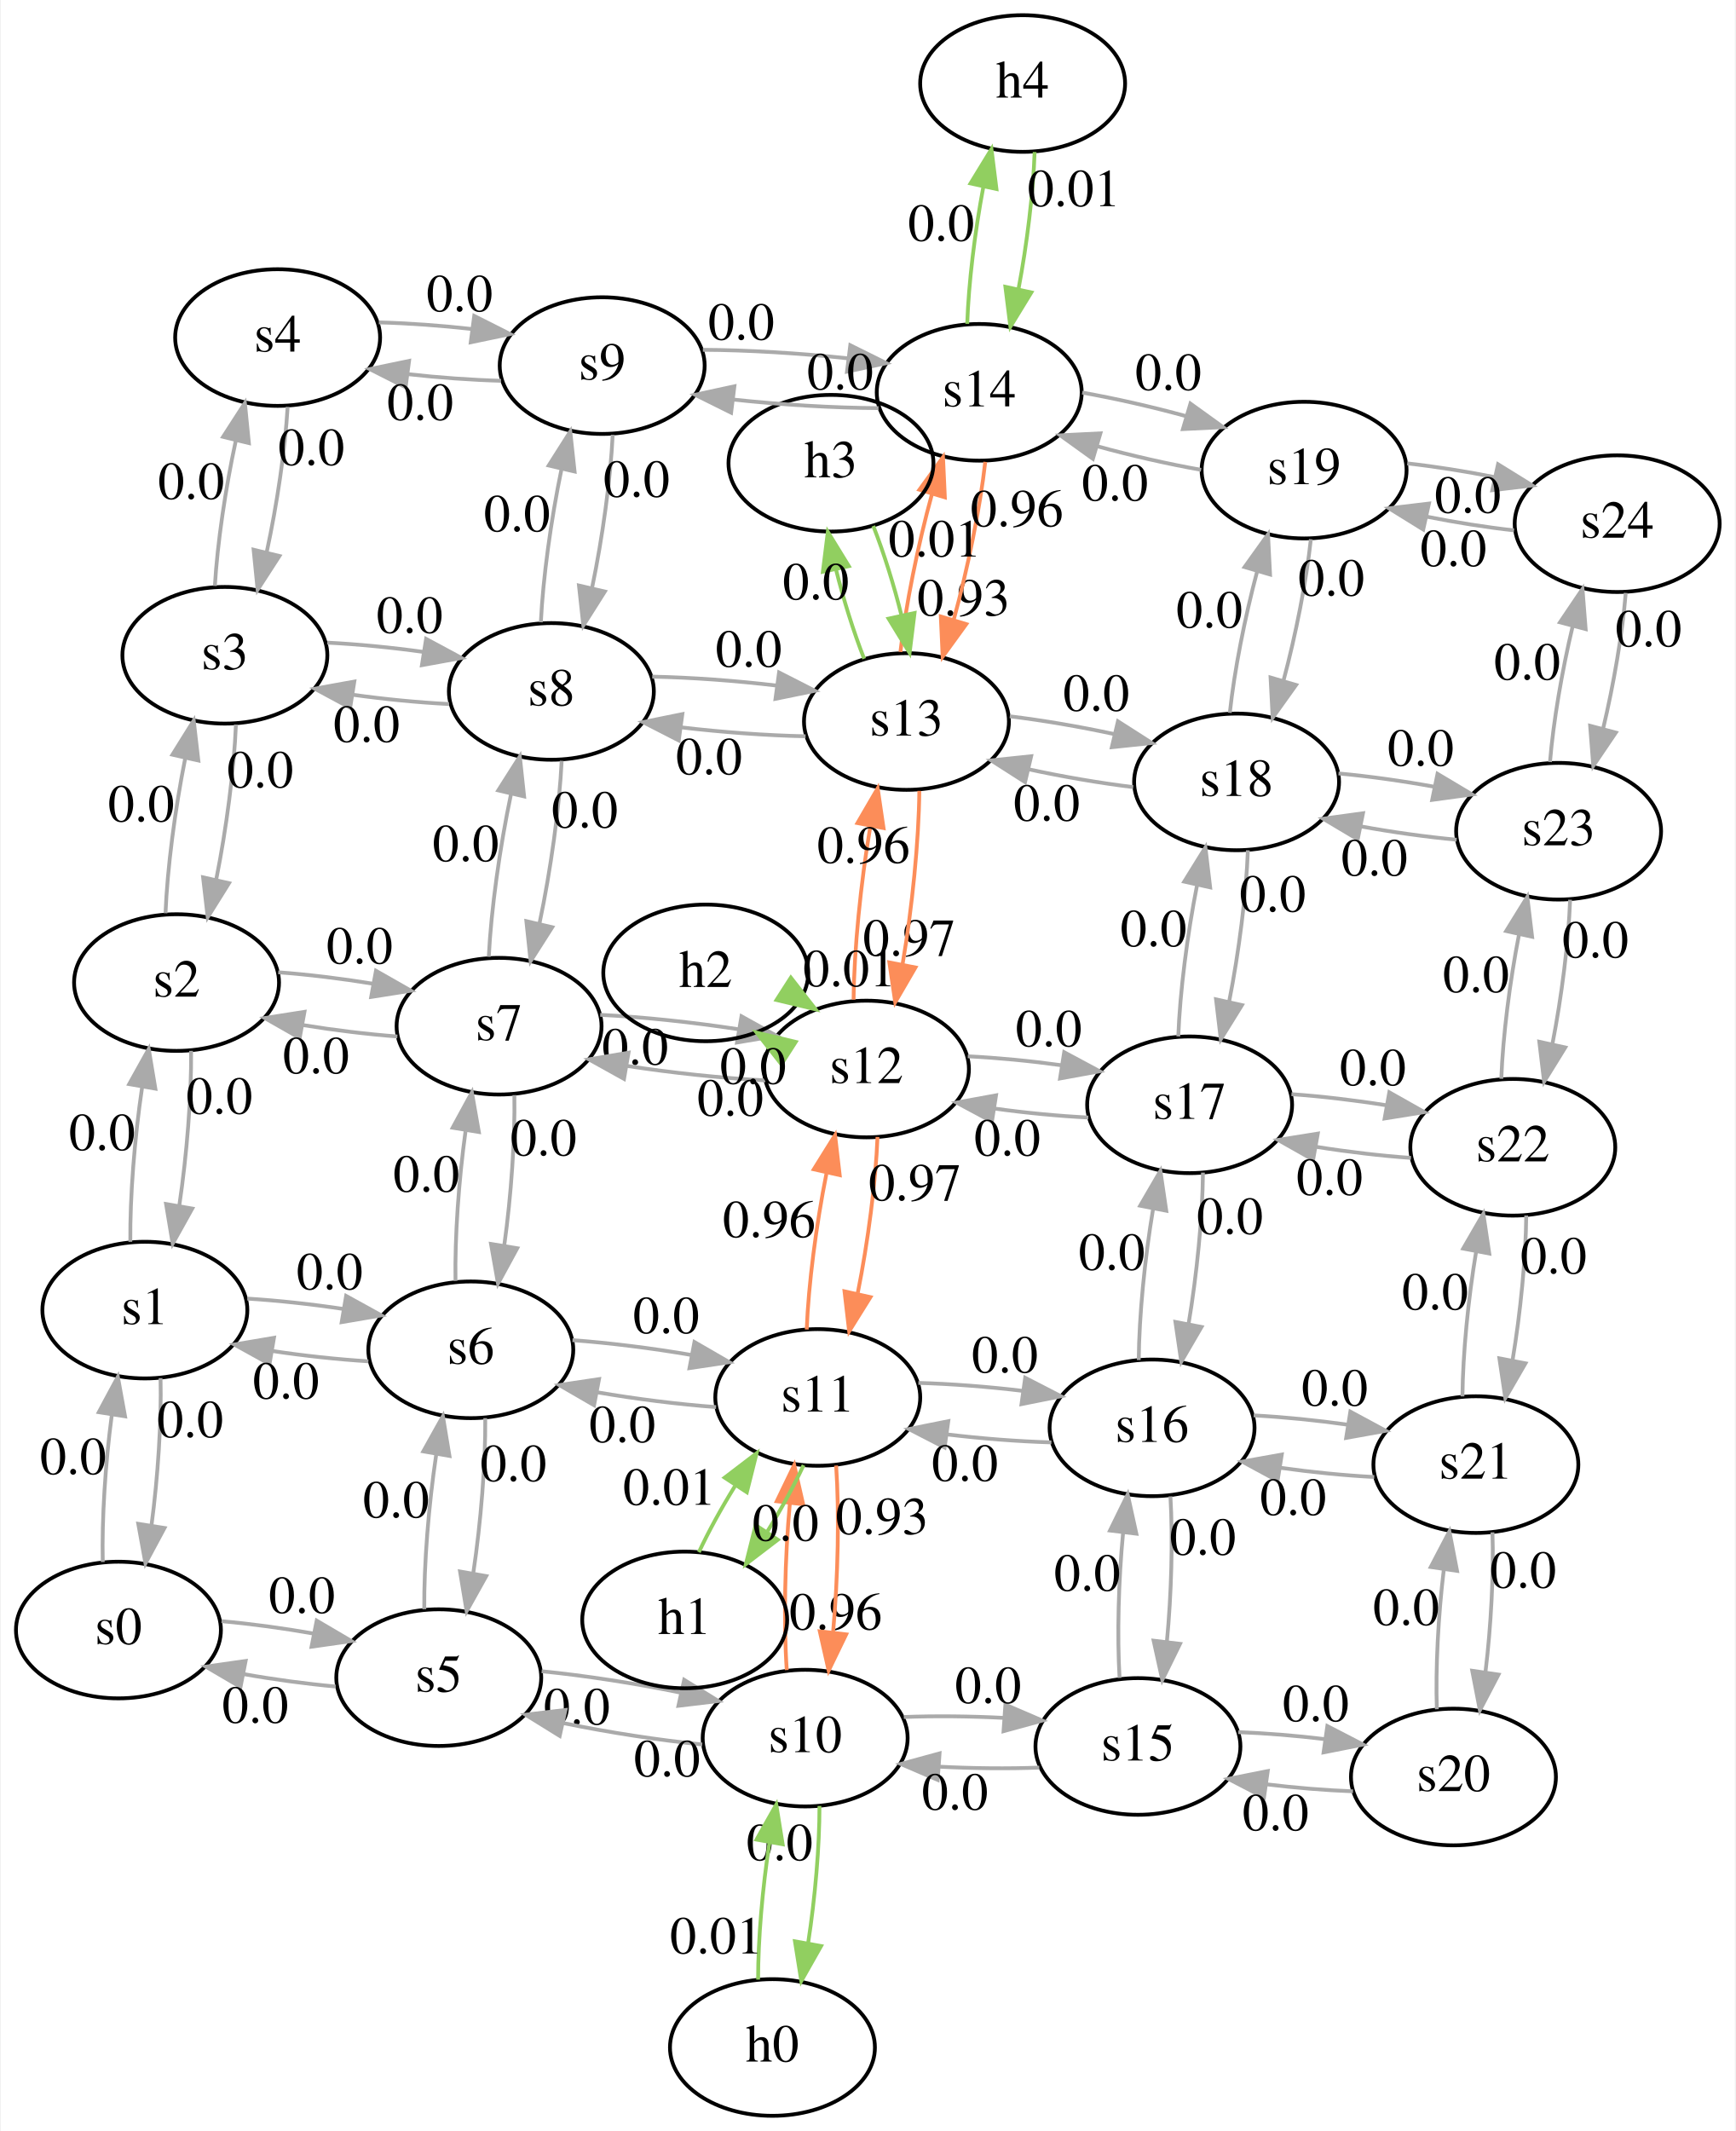
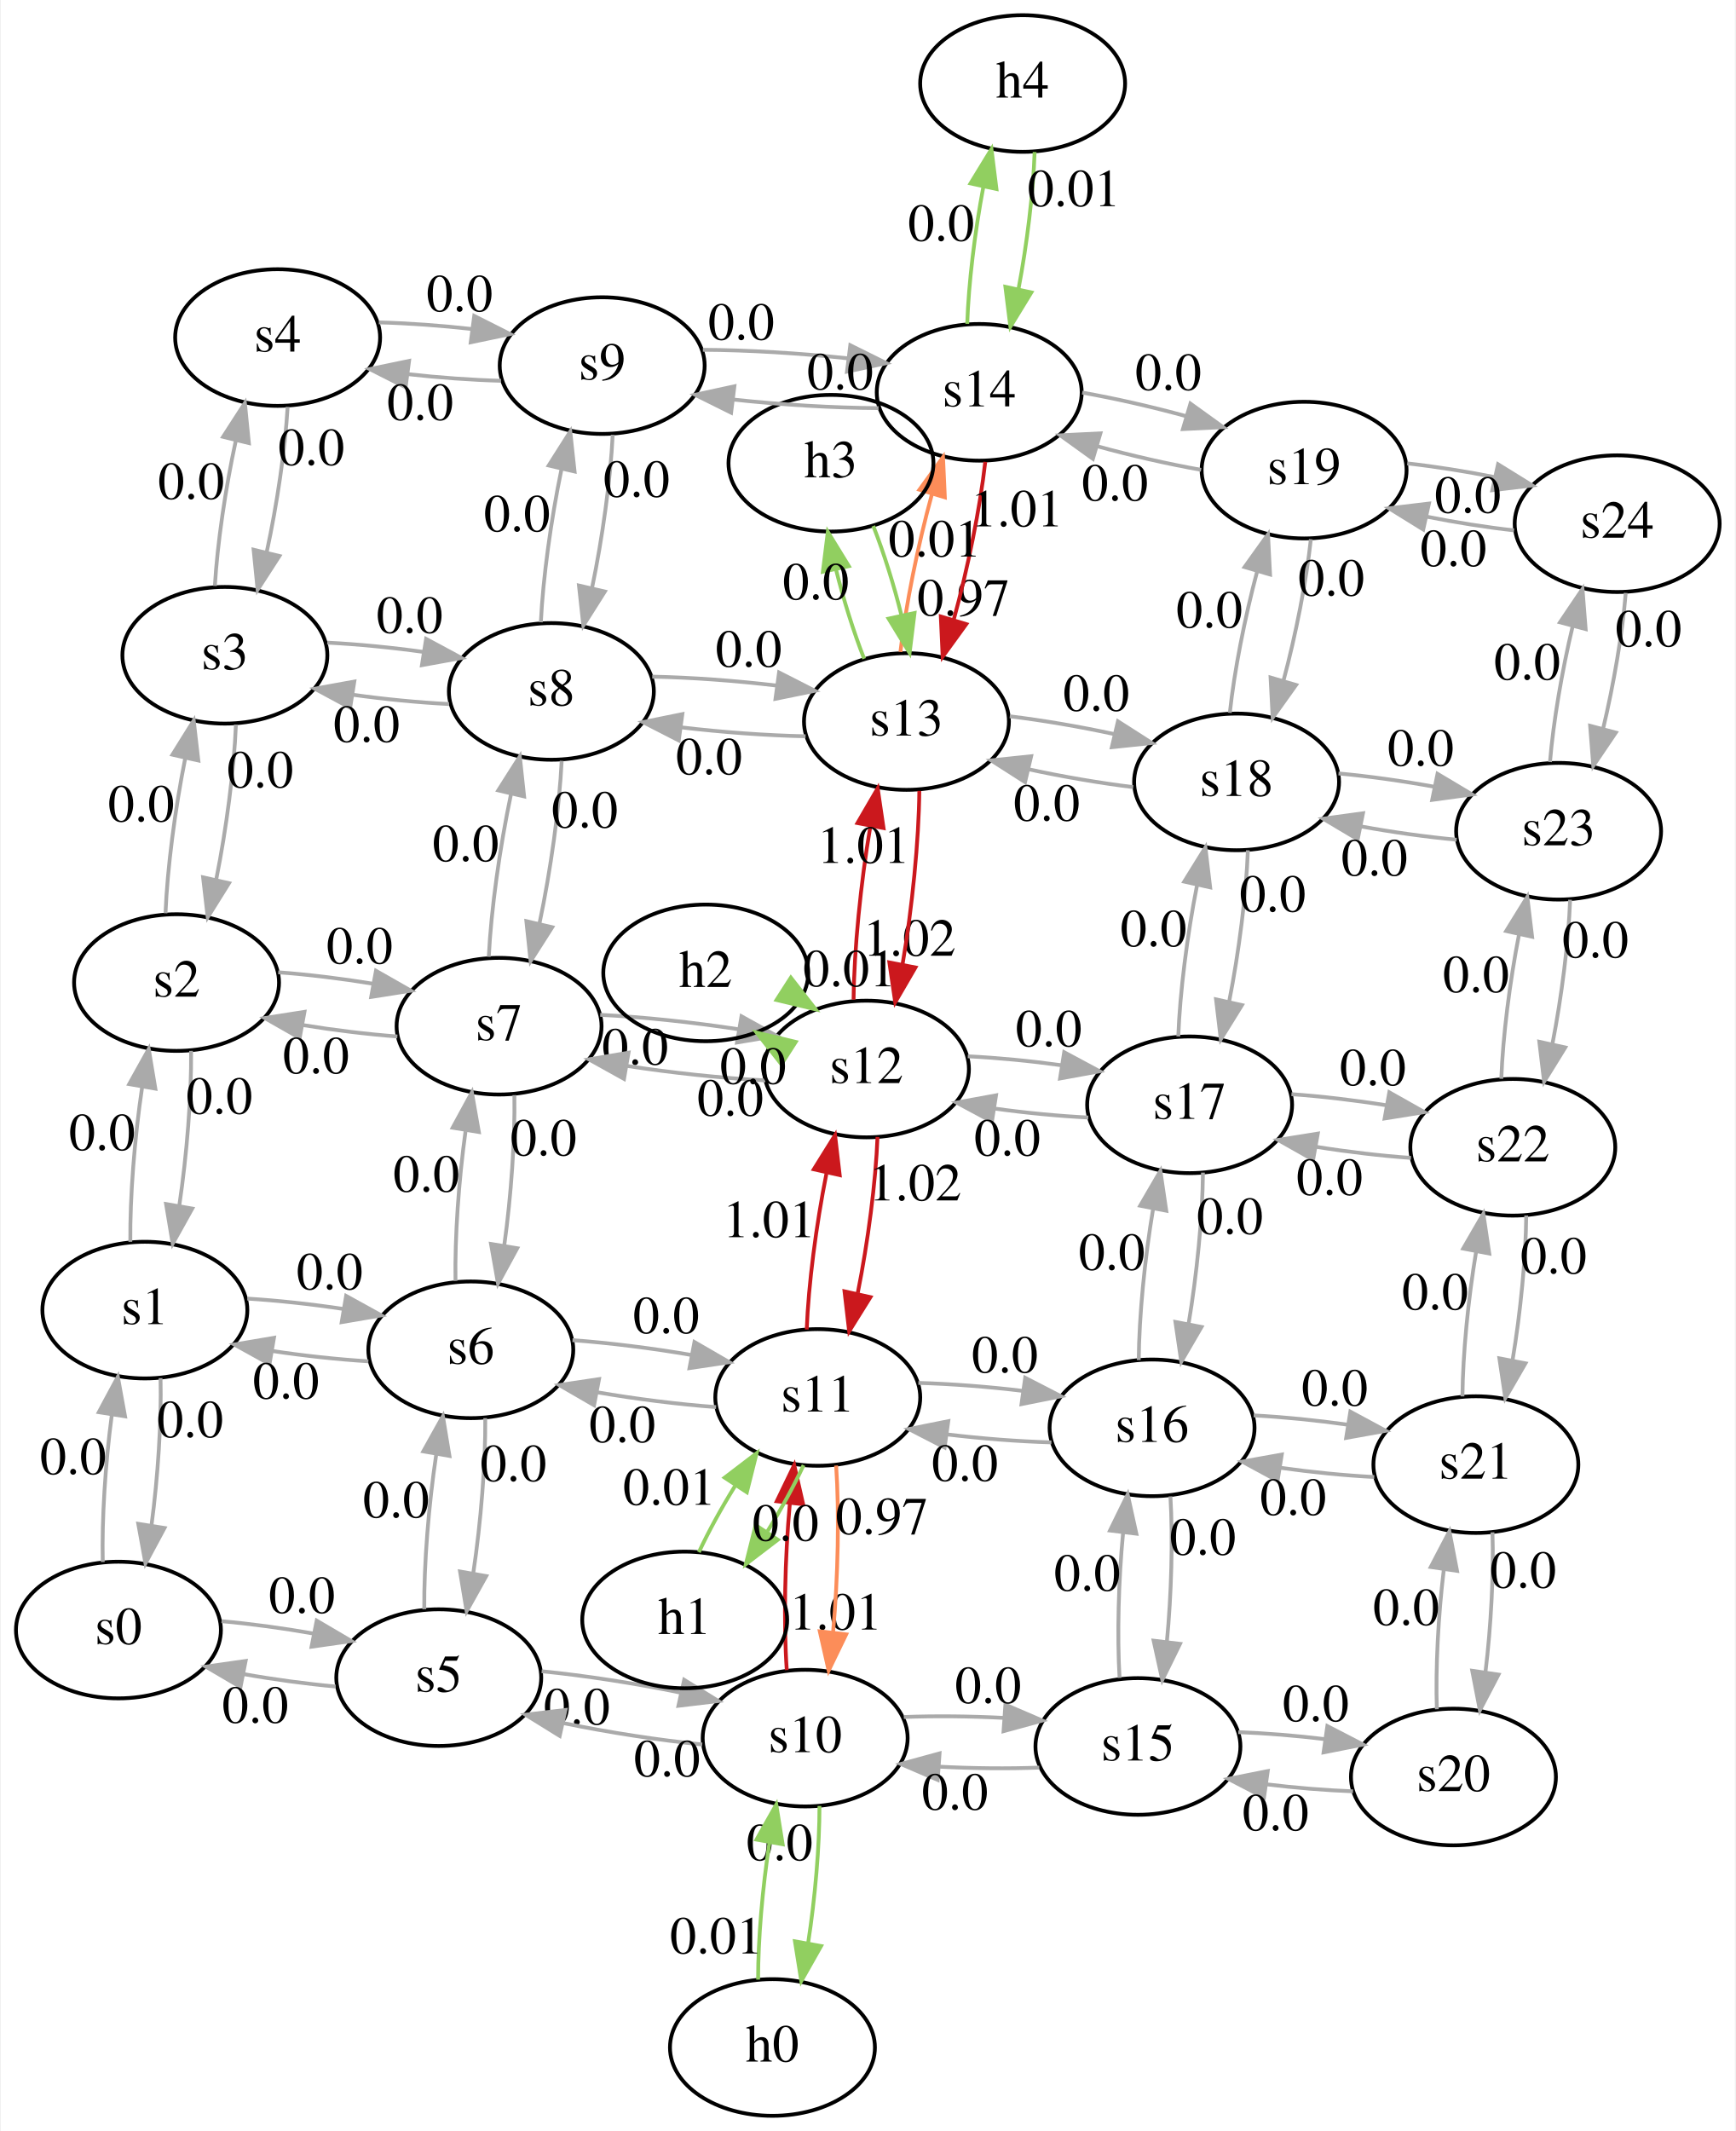
<svg xmlns="http://www.w3.org/2000/svg" width="457pt" height="561pt" viewBox="0.00 0.00 456.89 561.37">
  <g id="graph0" class="graph" transform="scale(1 1) rotate(0) translate(4 557.37)">
    <polygon fill="white" stroke="none" points="-4,4 -4,-557.37 452.89,-557.37 452.89,4 -4,4" />
    <g id="0" class="node">
      <ellipse fill="none" stroke="black" cx="27" cy="-127.97" rx="27" ry="18" />
      <text text-anchor="middle" x="27" y="-124.27" font-family="Times,serif" font-size="14.00">s0</text>
    </g>
    <g id="1" class="node">
      <ellipse fill="none" stroke="black" cx="33.966" cy="-212.25" rx="27" ry="18" />
      <text text-anchor="middle" x="33.966" y="-208.55" font-family="Times,serif" font-size="14.00">s1</text>
    </g>
    <g id="edge1" class="edge">
      <path fill="none" stroke="#aaaaaa" d="M22.87,-145.89C22.605,-157.14 23.55,-171.87 25.249,-184.59" />
      <polygon fill="#aaaaaa" stroke="#aaaaaa" points="21.827,-185.359 26.845,-194.69 28.741,-184.266 21.827,-185.359" />
      <text text-anchor="middle" x="15.06" y="-169.04" font-family="Times,serif" font-size="14.00">0.0</text>
    </g>
    <g id="5" class="node">
      <ellipse fill="none" stroke="black" cx="111.4" cy="-115.43" rx="27" ry="18" />
      <text text-anchor="middle" x="111.4" y="-111.73" font-family="Times,serif" font-size="14.00">s5</text>
    </g>
    <g id="edge2" class="edge">
      <path fill="none" stroke="#aaaaaa" d="M54.167,-130.3C61.922,-129.61 70.457,-128.45 78.514,-127.02" />
      <polygon fill="#aaaaaa" stroke="#aaaaaa" points="79.24,-130.444 88.371,-125.07 77.882,-123.577 79.24,-130.444" />
      <text text-anchor="middle" x="75.341" y="-132.46" font-family="Times,serif" font-size="14.00">0.0</text>
    </g>
    <g id="edge3" class="edge">
      <path fill="none" stroke="#aaaaaa" d="M38.097,-194.32C38.361,-183.07 37.417,-168.34 35.717,-155.62" />
      <polygon fill="#aaaaaa" stroke="#aaaaaa" points="39.139,-154.852 34.122,-145.52 32.225,-155.944 39.139,-154.852" />
      <text text-anchor="middle" x="45.907" y="-178.77" font-family="Times,serif" font-size="14.00">0.0</text>
    </g>
    <g id="2" class="node">
      <ellipse fill="none" stroke="black" cx="42.312" cy="-298.53" rx="27" ry="18" />
      <text text-anchor="middle" x="42.312" y="-294.83" font-family="Times,serif" font-size="14.00">s2</text>
    </g>
    <g id="edge4" class="edge">
      <path fill="none" stroke="#aaaaaa" d="M30.132,-230.24C30.018,-242.02 31.251,-257.64 33.24,-270.96" />
      <polygon fill="#aaaaaa" stroke="#aaaaaa" points="29.831,-271.784 34.986,-281.04 36.728,-270.589 29.831,-271.784" />
      <text text-anchor="middle" x="22.686" y="-254.4" font-family="Times,serif" font-size="14.00">0.0</text>
    </g>
    <g id="6" class="node">
      <ellipse fill="none" stroke="black" cx="119.84" cy="-201.79" rx="27" ry="18" />
      <text text-anchor="middle" x="119.84" y="-198.09" font-family="Times,serif" font-size="14.00">s6</text>
    </g>
    <g id="edge5" class="edge">
      <path fill="none" stroke="#aaaaaa" d="M60.955,-215.28C69.008,-214.78 77.932,-213.81 86.347,-212.54" />
      <polygon fill="#aaaaaa" stroke="#aaaaaa" points="86.992,-215.981 96.267,-210.86 85.823,-209.079 86.992,-215.981" />
      <text text-anchor="middle" x="82.651" y="-217.71" font-family="Times,serif" font-size="14.00">0.0</text>
    </g>
    <g id="edge6" class="edge">
      <path fill="none" stroke="#aaaaaa" d="M84.229,-113.09C76.474,-113.79 67.939,-114.94 59.882,-116.38" />
      <polygon fill="#aaaaaa" stroke="#aaaaaa" points="59.161,-112.955 50.025,-118.32 60.513,-119.823 59.161,-112.955" />
      <text text-anchor="middle" x="63.056" y="-103.54" font-family="Times,serif" font-size="14.00">0.0</text>
    </g>
    <g id="edge7" class="edge">
      <path fill="none" stroke="#aaaaaa" d="M107.58,-133.45C107.48,-145.23 108.73,-160.86 110.73,-174.2" />
      <polygon fill="#aaaaaa" stroke="#aaaaaa" points="107.324,-175.04 112.49,-184.29 114.22,-173.837 107.324,-175.04" />
      <text text-anchor="middle" x="100.16" y="-157.62" font-family="Times,serif" font-size="14.00">0.0</text>
    </g>
    <g id="10" class="node">
      <ellipse fill="none" stroke="black" cx="207.94" cy="-99.498" rx="27" ry="18" />
      <text text-anchor="middle" x="207.94" y="-95.798" font-family="Times,serif" font-size="14.00">s10</text>
    </g>
    <g id="edge8" class="edge">
      <path fill="none" stroke="#aaaaaa" d="M138.51,-117.11C149.86,-115.98 163.15,-113.93 175.05,-111.49" />
      <polygon fill="#aaaaaa" stroke="#aaaaaa" points="176.064,-114.85 185.07,-109.27 174.55,-108.016 176.064,-114.85" />
      <text text-anchor="middle" x="147.78" y="-103.1" font-family="Times,serif" font-size="14.00">0.0</text>
    </g>
    <g id="edge9" class="edge">
      <path fill="none" stroke="#aaaaaa" d="M46.146,-280.54C46.261,-268.76 45.027,-253.14 43.038,-239.82" />
      <polygon fill="#aaaaaa" stroke="#aaaaaa" points="46.448,-238.996 41.293,-229.74 39.55,-240.19 46.448,-238.996" />
      <text text-anchor="middle" x="53.592" y="-263.98" font-family="Times,serif" font-size="14.00">0.0</text>
    </g>
    <g id="3" class="node">
      <ellipse fill="none" stroke="black" cx="55.044" cy="-384.75" rx="27" ry="18" />
      <text text-anchor="middle" x="55.044" y="-381.05" font-family="Times,serif" font-size="14.00">s3</text>
    </g>
    <g id="edge10" class="edge">
      <path fill="none" stroke="#aaaaaa" d="M39.4,-316.79C39.885,-328.62 41.913,-344.24 44.579,-357.52" />
      <polygon fill="#aaaaaa" stroke="#aaaaaa" points="41.226,-358.562 46.836,-367.55 48.055,-357.026 41.226,-358.562" />
      <text text-anchor="middle" x="32.989" y="-340.96" font-family="Times,serif" font-size="14.00">0.0</text>
    </g>
    <g id="7" class="node">
      <ellipse fill="none" stroke="black" cx="127.29" cy="-287.04" rx="27" ry="18" />
      <text text-anchor="middle" x="127.29" y="-283.34" font-family="Times,serif" font-size="14.00">s7</text>
    </g>
    <g id="edge11" class="edge">
      <path fill="none" stroke="#aaaaaa" d="M69.112,-301.24C77.001,-300.65 85.729,-299.59 93.973,-298.24" />
      <polygon fill="#aaaaaa" stroke="#aaaaaa" points="94.856,-301.637 104.06,-296.39 93.593,-294.751 94.856,-301.637" />
      <text text-anchor="middle" x="90.543" y="-303.54" font-family="Times,serif" font-size="14.00">0.0</text>
    </g>
    <g id="edge12" class="edge">
      <path fill="none" stroke="#aaaaaa" d="M92.848,-198.76C84.795,-199.26 75.871,-200.22 67.455,-201.49" />
      <polygon fill="#aaaaaa" stroke="#aaaaaa" points="66.806,-198.05 57.536,-203.18 67.982,-204.951 66.806,-198.05" />
      <text text-anchor="middle" x="71.152" y="-188.93" font-family="Times,serif" font-size="14.00">0.0</text>
    </g>
    <g id="edge13" class="edge">
      <path fill="none" stroke="#aaaaaa" d="M123.65,-183.78C123.75,-171.99 122.5,-156.36 120.5,-143.02" />
      <polygon fill="#aaaaaa" stroke="#aaaaaa" points="123.906,-142.18 118.74,-132.93 117.01,-143.383 123.906,-142.18" />
      <text text-anchor="middle" x="131.07" y="-167.2" font-family="Times,serif" font-size="14.00">0.0</text>
    </g>
    <g id="edge14" class="edge">
      <path fill="none" stroke="#aaaaaa" d="M115.81,-219.94C115.61,-231.4 116.66,-246.43 118.45,-259.35" />
      <polygon fill="#aaaaaa" stroke="#aaaaaa" points="115.059,-260.298 120.13,-269.6 121.966,-259.166 115.059,-260.298" />
      <text text-anchor="middle" x="108.13" y="-243.45" font-family="Times,serif" font-size="14.00">0.0</text>
    </g>
    <g id="11" class="node">
      <ellipse fill="none" stroke="black" cx="211.26" cy="-189.24" rx="27" ry="18" />
      <text text-anchor="middle" x="211.26" y="-185.54" font-family="Times,serif" font-size="14.00">s11</text>
    </g>
    <g id="edge15" class="edge">
      <path fill="none" stroke="#aaaaaa" d="M146.63,-204.33C156.45,-203.61 167.69,-202.2 178.01,-200.42" />
      <polygon fill="#aaaaaa" stroke="#aaaaaa" points="178.771,-203.838 187.94,-198.53 177.462,-196.962 178.771,-203.838" />
      <text text-anchor="middle" x="171.32" y="-206.17" font-family="Times,serif" font-size="14.00">0.0</text>
    </g>
    <g id="edge16" class="edge">
      <path fill="none" stroke="#aaaaaa" d="M180.82,-97.816C169.47,-98.943 156.18,-101 144.28,-103.44" />
      <polygon fill="#aaaaaa" stroke="#aaaaaa" points="143.266,-100.08 134.26,-105.66 144.78,-106.914 143.266,-100.08" />
      <text text-anchor="middle" x="171.55" y="-89.426" font-family="Times,serif" font-size="14.00">0.0</text>
    </g>
    <g id="edge17" class="edge">
-       <path fill="none" stroke="#fc8d59" d="M203.09,-117.43C202.24,-129.94 202.59,-146.87 203.89,-161.15" />
-       <polygon fill="#fc8d59" stroke="#fc8d59" points="200.453,-161.899 205.06,-171.44 207.408,-161.109 200.453,-161.899" />
-       <text text-anchor="middle" x="215.99" y="-128.09" font-family="Times,serif" font-size="14.00">0.96</text>
+       <path fill="none" stroke="#cb181d" d="M203.09,-117.43C202.24,-129.94 202.59,-146.87 203.89,-161.15" />
+       <polygon fill="#cb181d" stroke="#cb181d" points="200.453,-161.899 205.06,-171.44 207.408,-161.109 200.453,-161.899" />
+       <text text-anchor="middle" x="215.99" y="-128.09" font-family="Times,serif" font-size="14.00">1.01</text>
    </g>
    <g id="node10" class="node">
      <ellipse fill="none" stroke="black" cx="199.32" cy="-18" rx="27" ry="18" />
      <text text-anchor="middle" x="199.32" y="-14.3" font-family="Times,serif" font-size="14.00">h0</text>
    </g>
    <g id="edge18" class="edge">
      <path fill="none" stroke="#91cf60" d="M211.71,-81.622C211.73,-71.023 210.56,-57.373 208.71,-45.435" />
      <polygon fill="#91cf60" stroke="#91cf60" points="212.138,-44.724 206.92,-35.504 205.249,-45.966 212.138,-44.724" />
      <text text-anchor="middle" x="201.21" y="-67.328" font-family="Times,serif" font-size="14.00">0.0</text>
    </g>
    <g id="15" class="node">
      <ellipse fill="none" stroke="black" cx="295.62" cy="-97.3" rx="27" ry="18" />
      <text text-anchor="middle" x="295.62" y="-93.6" font-family="Times,serif" font-size="14.00">s15</text>
    </g>
    <g id="edge19" class="edge">
      <path fill="none" stroke="#aaaaaa" d="M233.93,-105.06C242.22,-105.38 251.54,-105.28 260.37,-104.82" />
      <polygon fill="#aaaaaa" stroke="#aaaaaa" points="260.697,-108.306 270.43,-104.12 260.211,-101.323 260.697,-108.306" />
      <text text-anchor="middle" x="256.15" y="-108.74" font-family="Times,serif" font-size="14.00">0.0</text>
    </g>
    <g id="edge20" class="edge">
      <path fill="none" stroke="#aaaaaa" d="M57.957,-366.49C57.472,-354.66 55.444,-339.04 52.778,-325.76" />
      <polygon fill="#aaaaaa" stroke="#aaaaaa" points="56.131,-324.718 50.521,-315.73 49.302,-326.254 56.131,-324.718" />
      <text text-anchor="middle" x="64.368" y="-349.93" font-family="Times,serif" font-size="14.00">0.0</text>
    </g>
    <g id="4" class="node">
      <ellipse fill="none" stroke="black" cx="68.946" cy="-468.45" rx="27" ry="18" />
      <text text-anchor="middle" x="68.946" y="-464.75" font-family="Times,serif" font-size="14.00">s4</text>
    </g>
    <g id="edge21" class="edge">
      <path fill="none" stroke="#aaaaaa" d="M52.408,-403.01C53.068,-414.2 55.201,-428.73 57.919,-441.26" />
      <polygon fill="#aaaaaa" stroke="#aaaaaa" points="54.568,-442.293 60.321,-451.19 61.372,-440.647 54.568,-442.293" />
      <text text-anchor="middle" x="46.164" y="-425.93" font-family="Times,serif" font-size="14.00">0.0</text>
    </g>
    <g id="8" class="node">
      <ellipse fill="none" stroke="black" cx="141.07" cy="-375.23" rx="27" ry="18" />
      <text text-anchor="middle" x="141.07" y="-371.53" font-family="Times,serif" font-size="14.00">s8</text>
    </g>
    <g id="edge22" class="edge">
      <path fill="none" stroke="#aaaaaa" d="M82.012,-388.08C90.074,-387.67 99.014,-386.8 107.45,-385.62" />
      <polygon fill="#aaaaaa" stroke="#aaaaaa" points="108.063,-389.067 117.39,-384.04 106.965,-382.153 108.063,-389.067" />
      <text text-anchor="middle" x="103.73" y="-390.65" font-family="Times,serif" font-size="14.00">0.0</text>
    </g>
    <g id="edge23" class="edge">
      <path fill="none" stroke="#aaaaaa" d="M100.49,-284.33C92.606,-284.92 83.878,-285.98 75.634,-287.33" />
      <polygon fill="#aaaaaa" stroke="#aaaaaa" points="74.753,-283.933 65.549,-289.18 76.016,-290.818 74.753,-283.933" />
      <text text-anchor="middle" x="79.064" y="-274.63" font-family="Times,serif" font-size="14.00">0.0</text>
    </g>
    <g id="edge24" class="edge">
      <path fill="none" stroke="#aaaaaa" d="M131.32,-268.89C131.52,-257.43 130.48,-242.4 128.68,-229.48" />
      <polygon fill="#aaaaaa" stroke="#aaaaaa" points="132.074,-228.546 127.01,-219.24 125.165,-229.673 132.074,-228.546" />
      <text text-anchor="middle" x="139" y="-252.98" font-family="Times,serif" font-size="14.00">0.0</text>
    </g>
    <g id="edge25" class="edge">
      <path fill="none" stroke="#aaaaaa" d="M124.58,-305.31C125.19,-317.68 127.49,-334.21 130.42,-348.1" />
      <polygon fill="#aaaaaa" stroke="#aaaaaa" points="127.074,-349.161 132.76,-358.1 133.889,-347.566 127.074,-349.161" />
      <text text-anchor="middle" x="118.5" y="-330.51" font-family="Times,serif" font-size="14.00">0.0</text>
    </g>
    <g id="12" class="node">
      <ellipse fill="none" stroke="black" cx="224.09" cy="-275.76" rx="27" ry="18" />
      <text text-anchor="middle" x="224.09" y="-272.06" font-family="Times,serif" font-size="14.00">s12</text>
    </g>
    <g id="edge26" class="edge">
      <path fill="none" stroke="#aaaaaa" d="M153.94,-290.03C165.2,-289.47 178.44,-288.07 190.37,-286.23" />
      <polygon fill="#aaaaaa" stroke="#aaaaaa" points="191.168,-289.644 200.43,-284.5 189.981,-282.746 191.168,-289.644" />
      <text text-anchor="middle" x="163.15" y="-276.93" font-family="Times,serif" font-size="14.00">0.0</text>
    </g>
    <g id="edge27" class="edge">
      <path fill="none" stroke="#aaaaaa" d="M184.47,-186.7C174.64,-187.42 163.4,-188.83 153.08,-190.61" />
      <polygon fill="#aaaaaa" stroke="#aaaaaa" points="152.319,-187.192 143.15,-192.5 153.628,-194.068 152.319,-187.192" />
      <text text-anchor="middle" x="159.77" y="-177.46" font-family="Times,serif" font-size="14.00">0.0</text>
    </g>
    <g id="edge28" class="edge">
      <path fill="none" stroke="#fc8d59" d="M216.1,-171.31C216.96,-158.8 216.6,-141.87 215.31,-127.58" />
      <polygon fill="#fc8d59" stroke="#fc8d59" points="218.747,-126.826 214.13,-117.29 211.792,-127.624 218.747,-126.826" />
-       <text text-anchor="middle" x="228.2" y="-153.24" font-family="Times,serif" font-size="14.00">0.93</text>
+       <text text-anchor="middle" x="228.2" y="-153.24" font-family="Times,serif" font-size="14.00">0.97</text>
    </g>
    <g id="edge29" class="edge">
-       <path fill="none" stroke="#fc8d59" d="M208.35,-207.14C208.81,-218.98 210.85,-234.75 213.54,-248.18" />
-       <polygon fill="#fc8d59" stroke="#fc8d59" points="210.213,-249.34 215.82,-258.33 217.043,-247.806 210.213,-249.34" />
-       <text text-anchor="middle" x="198.45" y="-231.46" font-family="Times,serif" font-size="14.00">0.96</text>
+       <path fill="none" stroke="#cb181d" d="M208.35,-207.14C208.81,-218.98 210.85,-234.75 213.54,-248.18" />
+       <polygon fill="#cb181d" stroke="#cb181d" points="210.213,-249.34 215.82,-258.33 217.043,-247.806 210.213,-249.34" />
+       <text text-anchor="middle" x="198.45" y="-231.46" font-family="Times,serif" font-size="14.00">1.01</text>
    </g>
    <g id="node15" class="node">
      <ellipse fill="none" stroke="black" cx="176.2" cy="-130.63" rx="27" ry="18" />
      <text text-anchor="middle" x="176.2" y="-126.93" font-family="Times,serif" font-size="14.00">h1</text>
    </g>
    <g id="edge30" class="edge">
      <path fill="none" stroke="#91cf60" d="M207.52,-171.39C204.96,-165.91 201.62,-159.81 198.04,-154.03" />
      <polygon fill="#91cf60" stroke="#91cf60" points="200.733,-151.756 192.31,-145.33 194.887,-155.607 200.733,-151.756" />
      <text text-anchor="middle" x="202.78" y="-151.51" font-family="Times,serif" font-size="14.00">0.0</text>
    </g>
    <g id="16" class="node">
      <ellipse fill="none" stroke="black" cx="299.34" cy="-181.23" rx="27" ry="18" />
      <text text-anchor="middle" x="299.34" y="-177.53" font-family="Times,serif" font-size="14.00">s16</text>
    </g>
    <g id="edge31" class="edge">
      <path fill="none" stroke="#aaaaaa" d="M237.77,-193.07C246.45,-192.82 256.21,-192.07 265.36,-190.96" />
      <polygon fill="#aaaaaa" stroke="#aaaaaa" points="265.914,-194.417 275.33,-189.56 264.94,-187.485 265.914,-194.417" />
      <text text-anchor="middle" x="260.56" y="-195.81" font-family="Times,serif" font-size="14.00">0.0</text>
    </g>
    <g id="edge55" class="edge">
      <path fill="none" stroke="#91cf60" d="M195.54,-35.877C195.53,-46.475 196.7,-60.125 198.55,-72.064" />
      <polygon fill="#91cf60" stroke="#91cf60" points="195.12,-72.769 200.33,-81.994 202.011,-71.533 195.12,-72.769" />
      <text text-anchor="middle" x="184.54" y="-42.77" font-family="Times,serif" font-size="14.00">0.01</text>
    </g>
    <g id="edge56" class="edge">
      <path fill="none" stroke="#aaaaaa" d="M269.63,-91.733C261.34,-91.422 252.02,-91.515 243.19,-91.974" />
      <polygon fill="#aaaaaa" stroke="#aaaaaa" points="242.86,-88.488 233.13,-92.68 243.351,-95.471 242.86,-88.488" />
      <text text-anchor="middle" x="247.41" y="-80.654" font-family="Times,serif" font-size="14.00">0.0</text>
    </g>
    <g id="edge57" class="edge">
      <path fill="none" stroke="#aaaaaa" d="M290.78,-115.35C290.11,-126.53 290.5,-141.1 291.72,-153.7" />
      <polygon fill="#aaaaaa" stroke="#aaaaaa" points="288.253,-154.188 292.92,-163.7 295.204,-153.354 288.253,-154.188" />
      <text text-anchor="middle" x="282.25" y="-138.33" font-family="Times,serif" font-size="14.00">0.0</text>
    </g>
    <g id="20" class="node">
      <ellipse fill="none" stroke="black" cx="378.75" cy="-89.252" rx="27" ry="18" />
      <text text-anchor="middle" x="378.75" y="-85.552" font-family="Times,serif" font-size="14.00">s20</text>
    </g>
    <g id="edge58" class="edge">
      <path fill="none" stroke="#aaaaaa" d="M322.07,-101.07C329.32,-100.8 337.28,-100.15 344.89,-99.224" />
      <polygon fill="#aaaaaa" stroke="#aaaaaa" points="345.522,-102.669 354.93,-97.797 344.537,-95.739 345.522,-102.669" />
      <text text-anchor="middle" x="342.48" y="-103.95" font-family="Times,serif" font-size="14.00">0.0</text>
    </g>
    <g id="edge32" class="edge">
      <path fill="none" stroke="#aaaaaa" d="M71.583,-450.19C70.922,-439 68.789,-424.47 66.071,-411.94" />
      <polygon fill="#aaaaaa" stroke="#aaaaaa" points="69.422,-410.907 63.67,-402.01 62.618,-412.553 69.422,-410.907" />
      <text text-anchor="middle" x="77.827" y="-434.86" font-family="Times,serif" font-size="14.00">0.0</text>
    </g>
    <g id="9" class="node">
      <ellipse fill="none" stroke="black" cx="154.46" cy="-461.06" rx="27" ry="18" />
      <text text-anchor="middle" x="154.46" y="-457.36" font-family="Times,serif" font-size="14.00">s9</text>
    </g>
    <g id="edge33" class="edge">
      <path fill="none" stroke="#aaaaaa" d="M95.609,-472.44C103.39,-472.23 111.99,-471.62 120.17,-470.69" />
      <polygon fill="#aaaaaa" stroke="#aaaaaa" points="120.742,-474.145 130.2,-469.37 119.829,-467.205 120.742,-474.145" />
      <text text-anchor="middle" x="116.89" y="-475.37" font-family="Times,serif" font-size="14.00">0.0</text>
    </g>
    <g id="edge34" class="edge">
      <path fill="none" stroke="#aaaaaa" d="M114.1,-371.9C106.04,-372.31 97.101,-373.18 88.668,-374.36" />
      <polygon fill="#aaaaaa" stroke="#aaaaaa" points="88.052,-370.914 78.725,-375.94 89.15,-377.827 88.052,-370.914" />
      <text text-anchor="middle" x="92.385" y="-361.93" font-family="Times,serif" font-size="14.00">0.0</text>
    </g>
    <g id="edge35" class="edge">
      <path fill="none" stroke="#aaaaaa" d="M143.79,-356.96C143.18,-344.6 140.88,-328.06 137.95,-314.17" />
      <polygon fill="#aaaaaa" stroke="#aaaaaa" points="141.295,-313.104 135.6,-304.17 134.481,-314.706 141.295,-313.104" />
      <text text-anchor="middle" x="149.87" y="-339.36" font-family="Times,serif" font-size="14.00">0.0</text>
    </g>
    <g id="edge36" class="edge">
      <path fill="none" stroke="#aaaaaa" d="M138.3,-393.45C138.87,-405.16 140.99,-420.58 143.73,-433.74" />
      <polygon fill="#aaaaaa" stroke="#aaaaaa" points="140.371,-434.746 146.05,-443.69 147.188,-433.156 140.371,-434.746" />
      <text text-anchor="middle" x="132.02" y="-417.4" font-family="Times,serif" font-size="14.00">0.0</text>
    </g>
    <g id="13" class="node">
      <ellipse fill="none" stroke="black" cx="234.63" cy="-367.3" rx="27" ry="18" />
      <text text-anchor="middle" x="234.63" y="-363.6" font-family="Times,serif" font-size="14.00">s13</text>
    </g>
    <g id="edge37" class="edge">
      <path fill="none" stroke="#aaaaaa" d="M167.65,-379.12C177.86,-378.92 189.67,-378.06 200.5,-376.76" />
      <polygon fill="#aaaaaa" stroke="#aaaaaa" points="201.063,-380.216 210.5,-375.4 200.12,-373.28 201.063,-380.216" />
      <text text-anchor="middle" x="193.07" y="-381.74" font-family="Times,serif" font-size="14.00">0.0</text>
    </g>
    <g id="edge38" class="edge">
      <path fill="none" stroke="#aaaaaa" d="M197.45,-272.76C186.19,-273.33 172.95,-274.73 161.02,-276.57" />
      <polygon fill="#aaaaaa" stroke="#aaaaaa" points="160.213,-273.157 150.95,-278.3 161.398,-280.056 160.213,-273.157" />
      <text text-anchor="middle" x="188.23" y="-263.47" font-family="Times,serif" font-size="14.00">0.0</text>
    </g>
    <g id="edge39" class="edge">
-       <path fill="none" stroke="#fc8d59" d="M227,-257.86C226.54,-246.01 224.5,-230.25 221.81,-216.82" />
-       <polygon fill="#fc8d59" stroke="#fc8d59" points="225.137,-215.66 219.53,-206.67 218.307,-217.194 225.137,-215.66" />
-       <text text-anchor="middle" x="236.9" y="-241.14" font-family="Times,serif" font-size="14.00">0.97</text>
+       <path fill="none" stroke="#cb181d" d="M227,-257.86C226.54,-246.01 224.5,-230.25 221.81,-216.82" />
+       <polygon fill="#cb181d" stroke="#cb181d" points="225.137,-215.66 219.53,-206.67 218.307,-217.194 225.137,-215.66" />
+       <text text-anchor="middle" x="236.9" y="-241.14" font-family="Times,serif" font-size="14.00">1.02</text>
    </g>
    <g id="edge40" class="edge">
-       <path fill="none" stroke="#fc8d59" d="M220.7,-294.03C220.82,-307.07 222.58,-324.82 225.1,-339.6" />
-       <polygon fill="#fc8d59" stroke="#fc8d59" points="221.719,-340.554 227.05,-349.71 228.593,-339.228 221.719,-340.554" />
-       <text text-anchor="middle" x="235.4" y="-305.61" font-family="Times,serif" font-size="14.00">0.97</text>
+       <path fill="none" stroke="#cb181d" d="M220.7,-294.03C220.82,-307.07 222.58,-324.82 225.1,-339.6" />
+       <polygon fill="#cb181d" stroke="#cb181d" points="221.719,-340.554 227.05,-349.71 228.593,-339.228 221.719,-340.554" />
+       <text text-anchor="middle" x="235.4" y="-305.61" font-family="Times,serif" font-size="14.00">1.02</text>
    </g>
    <g id="node19" class="node">
      <ellipse fill="none" stroke="black" cx="181.75" cy="-301.08" rx="27" ry="18" />
      <text text-anchor="middle" x="181.75" y="-297.38" font-family="Times,serif" font-size="14.00">h2</text>
    </g>
    <g id="edge41" class="edge">
      <path fill="none" stroke="#91cf60" d="M198.96,-282.92C198.8,-283.02 198.64,-283.12 198.47,-283.22" />
      <polygon fill="#91cf60" stroke="#91cf60" points="201.677,-277.004 195.15,-285.35 205.457,-282.896 201.677,-277.004" />
      <text text-anchor="middle" x="194.22" y="-271.87" font-family="Times,serif" font-size="14.00">0.0</text>
    </g>
    <g id="17" class="node">
      <ellipse fill="none" stroke="black" cx="309.24" cy="-266.33" rx="27" ry="18" />
      <text text-anchor="middle" x="309.24" y="-262.63" font-family="Times,serif" font-size="14.00">s17</text>
    </g>
    <g id="edge42" class="edge">
      <path fill="none" stroke="#aaaaaa" d="M250.79,-279.11C258.62,-278.72 267.27,-277.89 275.48,-276.75" />
      <polygon fill="#aaaaaa" stroke="#aaaaaa" points="276.186,-280.182 285.52,-275.17 275.097,-273.267 276.186,-280.182" />
      <text text-anchor="middle" x="272.13" y="-281.73" font-family="Times,serif" font-size="14.00">0.0</text>
    </g>
    <g id="edge59" class="edge">
      <path fill="none" stroke="#91cf60" d="M179.94,-148.48C182.5,-153.96 185.84,-160.06 189.42,-165.84" />
      <polygon fill="#91cf60" stroke="#91cf60" points="186.727,-168.114 195.15,-174.54 192.573,-164.263 186.727,-168.114" />
      <text text-anchor="middle" x="172.18" y="-160.96" font-family="Times,serif" font-size="14.00">0.01</text>
    </g>
    <g id="edge60" class="edge">
      <path fill="none" stroke="#aaaaaa" d="M272.82,-177.4C264.15,-177.65 254.39,-178.4 245.24,-179.51" />
      <polygon fill="#aaaaaa" stroke="#aaaaaa" points="244.677,-176.055 235.26,-180.91 245.649,-182.987 244.677,-176.055" />
      <text text-anchor="middle" x="250.03" y="-167.26" font-family="Times,serif" font-size="14.00">0.0</text>
    </g>
    <g id="edge61" class="edge">
      <path fill="none" stroke="#aaaaaa" d="M304.18,-163.18C304.85,-152 304.45,-137.42 303.24,-124.82" />
      <polygon fill="#aaaaaa" stroke="#aaaaaa" points="306.707,-124.332 302.04,-114.82 299.756,-125.166 306.707,-124.332" />
      <text text-anchor="middle" x="312.71" y="-147.8" font-family="Times,serif" font-size="14.00">0.0</text>
    </g>
    <g id="edge62" class="edge">
      <path fill="none" stroke="#aaaaaa" d="M295.83,-199.09C295.93,-210.66 297.42,-225.94 299.63,-239.01" />
      <polygon fill="#aaaaaa" stroke="#aaaaaa" points="296.209,-239.754 301.54,-248.91 303.082,-238.428 296.209,-239.754" />
      <text text-anchor="middle" x="288.73" y="-222.85" font-family="Times,serif" font-size="14.00">0.0</text>
    </g>
    <g id="21" class="node">
      <ellipse fill="none" stroke="black" cx="384.66" cy="-171.55" rx="27" ry="18" />
      <text text-anchor="middle" x="384.66" y="-167.85" font-family="Times,serif" font-size="14.00">s21</text>
    </g>
    <g id="edge63" class="edge">
      <path fill="none" stroke="#aaaaaa" d="M326.11,-184.51C333.95,-184.09 342.62,-183.23 350.84,-182.07" />
      <polygon fill="#aaaaaa" stroke="#aaaaaa" points="351.588,-185.495 360.91,-180.46 350.483,-178.583 351.588,-185.495" />
      <text text-anchor="middle" x="347.47" y="-187.09" font-family="Times,serif" font-size="14.00">0.0</text>
    </g>
    <g id="edge43" class="edge">
      <path fill="none" stroke="#aaaaaa" d="M127.8,-457.06C120.02,-457.27 111.42,-457.89 103.24,-458.81" />
      <polygon fill="#aaaaaa" stroke="#aaaaaa" points="102.659,-455.356 93.206,-460.14 103.579,-462.296 102.659,-455.356" />
      <text text-anchor="middle" x="106.52" y="-446.74" font-family="Times,serif" font-size="14.00">0.0</text>
    </g>
    <g id="edge44" class="edge">
      <path fill="none" stroke="#aaaaaa" d="M157.23,-442.83C156.66,-431.12 154.54,-415.7 151.8,-402.55" />
      <polygon fill="#aaaaaa" stroke="#aaaaaa" points="155.159,-401.541 149.49,-392.59 148.34,-403.122 155.159,-401.541" />
      <text text-anchor="middle" x="163.52" y="-426.49" font-family="Times,serif" font-size="14.00">0.0</text>
    </g>
    <g id="14" class="node">
      <ellipse fill="none" stroke="black" cx="253.8" cy="-454.02" rx="27" ry="18" />
      <text text-anchor="middle" x="253.8" y="-450.32" font-family="Times,serif" font-size="14.00">s14</text>
    </g>
    <g id="edge45" class="edge">
      <path fill="none" stroke="#aaaaaa" d="M180.99,-465.22C192.72,-465.16 206.67,-464.33 219.2,-462.97" />
      <polygon fill="#aaaaaa" stroke="#aaaaaa" points="219.829,-466.419 229.32,-461.71 218.964,-459.472 219.829,-466.419" />
      <text text-anchor="middle" x="191.1" y="-467.89" font-family="Times,serif" font-size="14.00">0.0</text>
    </g>
    <g id="edge46" class="edge">
      <path fill="none" stroke="#aaaaaa" d="M208.05,-363.41C197.83,-363.62 186.02,-364.48 175.2,-365.77" />
      <polygon fill="#aaaaaa" stroke="#aaaaaa" points="174.632,-362.315 165.2,-367.14 175.583,-369.25 174.632,-362.315" />
      <text text-anchor="middle" x="182.62" y="-353.39" font-family="Times,serif" font-size="14.00">0.0</text>
    </g>
    <g id="edge47" class="edge">
-       <path fill="none" stroke="#fc8d59" d="M238.02,-349.03C237.9,-336 236.14,-318.24 233.62,-303.47" />
-       <polygon fill="#fc8d59" stroke="#fc8d59" points="236.999,-302.507 231.67,-293.35 230.125,-303.832 236.999,-302.507" />
-       <text text-anchor="middle" x="223.32" y="-330.05" font-family="Times,serif" font-size="14.00">0.96</text>
+       <path fill="none" stroke="#cb181d" d="M238.02,-349.03C237.9,-336 236.14,-318.24 233.62,-303.47" />
+       <polygon fill="#cb181d" stroke="#cb181d" points="236.999,-302.507 231.67,-293.35 230.125,-303.832 236.999,-302.507" />
+       <text text-anchor="middle" x="223.32" y="-330.05" font-family="Times,serif" font-size="14.00">1.01</text>
    </g>
    <g id="edge48" class="edge">
      <path fill="none" stroke="#fc8d59" d="M233.04,-385.63C234.39,-397.7 237.63,-413.72 241.35,-427.22" />
      <polygon fill="#fc8d59" stroke="#fc8d59" points="238.039,-428.364 244.26,-436.94 244.745,-426.356 238.039,-428.364" />
-       <text text-anchor="middle" x="249.7" y="-395.22" font-family="Times,serif" font-size="14.00">0.93</text>
+       <text text-anchor="middle" x="249.7" y="-395.22" font-family="Times,serif" font-size="14.00">0.97</text>
    </g>
    <g id="node22" class="node">
      <ellipse fill="none" stroke="black" cx="214.74" cy="-435.34" rx="27" ry="18" />
      <text text-anchor="middle" x="214.74" y="-431.64" font-family="Times,serif" font-size="14.00">h3</text>
    </g>
    <g id="edge49" class="edge">
      <path fill="none" stroke="#91cf60" d="M223.48,-383.84C220.69,-390.95 218.02,-399.46 216.03,-407.49" />
      <polygon fill="#91cf60" stroke="#91cf60" points="212.608,-406.755 213.91,-417.27 219.449,-408.238 212.608,-406.755" />
      <text text-anchor="middle" x="210.76" y="-399.46" font-family="Times,serif" font-size="14.00">0.0</text>
    </g>
    <g id="18" class="node">
      <ellipse fill="none" stroke="black" cx="321.61" cy="-351.39" rx="27" ry="18" />
      <text text-anchor="middle" x="321.61" y="-347.69" font-family="Times,serif" font-size="14.00">s18</text>
    </g>
    <g id="edge50" class="edge">
      <path fill="none" stroke="#aaaaaa" d="M261.85,-368.67C270.6,-367.61 280.37,-365.94 289.44,-363.97" />
      <polygon fill="#aaaaaa" stroke="#aaaaaa" points="290.356,-367.35 299.28,-361.64 288.743,-360.538 290.356,-367.35" />
      <text text-anchor="middle" x="284.64" y="-370.12" font-family="Times,serif" font-size="14.00">0.0</text>
    </g>
    <g id="edge64" class="edge">
      <path fill="none" stroke="#91cf60" d="M206.88,-293.91C207.04,-293.81 207.2,-293.72 207.36,-293.62" />
      <polygon fill="#91cf60" stroke="#91cf60" points="204.17,-299.831 210.69,-291.48 200.385,-293.942 204.17,-299.831" />
      <text text-anchor="middle" x="219.62" y="-297.56" font-family="Times,serif" font-size="14.00">0.01</text>
    </g>
    <g id="edge65" class="edge">
      <path fill="none" stroke="#aaaaaa" d="M282.54,-262.98C274.72,-263.37 266.06,-264.2 257.86,-265.34" />
      <polygon fill="#aaaaaa" stroke="#aaaaaa" points="257.145,-261.909 247.81,-266.92 258.232,-268.824 257.145,-261.909" />
      <text text-anchor="middle" x="261.2" y="-252.96" font-family="Times,serif" font-size="14.00">0.0</text>
    </g>
    <g id="edge66" class="edge">
      <path fill="none" stroke="#aaaaaa" d="M312.75,-248.47C312.65,-236.91 311.15,-221.63 308.95,-208.55" />
      <polygon fill="#aaaaaa" stroke="#aaaaaa" points="312.371,-207.806 307.04,-198.65 305.498,-209.132 312.371,-207.806" />
      <text text-anchor="middle" x="319.85" y="-232.31" font-family="Times,serif" font-size="14.00">0.0</text>
    </g>
    <g id="edge67" class="edge">
      <path fill="none" stroke="#aaaaaa" d="M306.25,-284.34C306.68,-295.94 308.62,-311.21 311.21,-324.26" />
      <polygon fill="#aaaaaa" stroke="#aaaaaa" points="307.817,-325.126 313.4,-334.13 314.651,-323.609 307.817,-325.126" />
      <text text-anchor="middle" x="299.73" y="-308.1" font-family="Times,serif" font-size="14.00">0.0</text>
    </g>
    <g id="22" class="node">
      <ellipse fill="none" stroke="black" cx="394.39" cy="-255.14" rx="27" ry="18" />
      <text text-anchor="middle" x="394.39" y="-251.44" font-family="Times,serif" font-size="14.00">s22</text>
    </g>
    <g id="edge68" class="edge">
      <path fill="none" stroke="#aaaaaa" d="M336.07,-269.13C343.97,-268.57 352.72,-267.54 360.98,-266.22" />
      <polygon fill="#aaaaaa" stroke="#aaaaaa" points="361.854,-269.619 371.08,-264.41 360.619,-262.729 361.854,-269.619" />
      <text text-anchor="middle" x="357.52" y="-271.48" font-family="Times,serif" font-size="14.00">0.0</text>
    </g>
    <g id="edge51" class="edge">
      <path fill="none" stroke="#aaaaaa" d="M227.27,-449.86C215.54,-449.91 201.59,-450.75 189.06,-452.11" />
      <polygon fill="#aaaaaa" stroke="#aaaaaa" points="188.431,-448.661 178.94,-453.37 189.296,-455.608 188.431,-448.661" />
      <text text-anchor="middle" x="217.17" y="-454.78" font-family="Times,serif" font-size="14.00">0.0</text>
    </g>
    <g id="edge52" class="edge">
-       <path fill="none" stroke="#fc8d59" d="M255.39,-435.7C254.04,-423.62 250.79,-407.61 247.08,-394.11" />
-       <polygon fill="#fc8d59" stroke="#fc8d59" points="250.389,-392.958 244.17,-384.38 243.682,-394.964 250.389,-392.958" />
-       <text text-anchor="middle" x="263.73" y="-418.71" font-family="Times,serif" font-size="14.00">0.96</text>
+       <path fill="none" stroke="#cb181d" d="M255.39,-435.7C254.04,-423.62 250.79,-407.61 247.08,-394.11" />
+       <polygon fill="#cb181d" stroke="#cb181d" points="250.389,-392.958 244.17,-384.38 243.682,-394.964 250.389,-392.958" />
+       <text text-anchor="middle" x="263.73" y="-418.71" font-family="Times,serif" font-size="14.00">1.01</text>
    </g>
    <g id="node24" class="node">
      <ellipse fill="none" stroke="black" cx="265.24" cy="-535.37" rx="27" ry="18" />
      <text text-anchor="middle" x="265.24" y="-531.67" font-family="Times,serif" font-size="14.00">h4</text>
    </g>
    <g id="edge53" class="edge">
      <path fill="none" stroke="#91cf60" d="M250.64,-472.06C251,-482.68 252.64,-496.31 254.9,-508.21" />
      <polygon fill="#91cf60" stroke="#91cf60" points="251.501,-509.052 257.03,-518.09 258.344,-507.577 251.501,-509.052" />
      <text text-anchor="middle" x="243.77" y="-493.93" font-family="Times,serif" font-size="14.00">0.0</text>
    </g>
    <g id="19" class="node">
      <ellipse fill="none" stroke="black" cx="339.4" cy="-433.53" rx="27" ry="18" />
      <text text-anchor="middle" x="339.4" y="-429.83" font-family="Times,serif" font-size="14.00">s19</text>
    </g>
    <g id="edge54" class="edge">
      <path fill="none" stroke="#aaaaaa" d="M280.94,-453.95C289.65,-452.41 299.36,-450.2 308.33,-447.73" />
      <polygon fill="#aaaaaa" stroke="#aaaaaa" points="309.456,-451.047 318.05,-444.85 307.468,-444.335 309.456,-451.047" />
      <text text-anchor="middle" x="303.63" y="-454.64" font-family="Times,serif" font-size="14.00">0.0</text>
    </g>
    <g id="edge69" class="edge">
      <path fill="none" stroke="#91cf60" d="M225.89,-418.81C228.68,-411.69 231.35,-403.19 233.34,-395.15" />
      <polygon fill="#91cf60" stroke="#91cf60" points="236.762,-395.885 235.46,-385.37 229.921,-394.402 236.762,-395.885" />
      <text text-anchor="middle" x="242.11" y="-410.78" font-family="Times,serif" font-size="14.00">0.01</text>
    </g>
    <g id="edge70" class="edge">
      <path fill="none" stroke="#aaaaaa" d="M294.38,-350.02C285.64,-351.08 275.86,-352.76 266.8,-354.72" />
      <polygon fill="#aaaaaa" stroke="#aaaaaa" points="265.876,-351.342 256.95,-357.05 267.487,-358.154 265.876,-351.342" />
      <text text-anchor="middle" x="271.59" y="-341.17" font-family="Times,serif" font-size="14.00">0.0</text>
    </g>
    <g id="edge71" class="edge">
      <path fill="none" stroke="#aaaaaa" d="M324.59,-333.38C324.16,-321.78 322.22,-306.5 319.64,-293.46" />
      <polygon fill="#aaaaaa" stroke="#aaaaaa" points="323.033,-292.594 317.45,-283.59 316.199,-294.111 323.033,-292.594" />
      <text text-anchor="middle" x="331.12" y="-317.22" font-family="Times,serif" font-size="14.00">0.0</text>
    </g>
    <g id="edge72" class="edge">
      <path fill="none" stroke="#aaaaaa" d="M319.83,-369.59C321,-380.56 323.78,-394.71 327.05,-406.92" />
      <polygon fill="#aaaaaa" stroke="#aaaaaa" points="323.716,-407.99 329.89,-416.6 330.433,-406.019 323.716,-407.99" />
      <text text-anchor="middle" x="314.44" y="-392.05" font-family="Times,serif" font-size="14.00">0.0</text>
    </g>
    <g id="23" class="node">
      <ellipse fill="none" stroke="black" cx="406.46" cy="-338.4" rx="27" ry="18" />
      <text text-anchor="middle" x="406.46" y="-334.7" font-family="Times,serif" font-size="14.00">s23</text>
    </g>
    <g id="edge73" class="edge">
      <path fill="none" stroke="#aaaaaa" d="M348.47,-353.62C356.52,-352.88 365.42,-351.63 373.8,-350.1" />
      <polygon fill="#aaaaaa" stroke="#aaaaaa" points="374.552,-353.519 383.65,-348.09 373.152,-346.66 374.552,-353.519" />
      <text text-anchor="middle" x="370.13" y="-355.66" font-family="Times,serif" font-size="14.00">0.0</text>
    </g>
    <g id="edge74" class="edge">
      <path fill="none" stroke="#91cf60" d="M268.4,-517.33C268.04,-506.72 266.4,-493.08 264.14,-481.18" />
      <polygon fill="#91cf60" stroke="#91cf60" points="267.539,-480.338 262.01,-471.3 260.696,-481.813 267.539,-480.338" />
      <text text-anchor="middle" x="278.77" y="-503.06" font-family="Times,serif" font-size="14.00">0.01</text>
    </g>
    <g id="edge75" class="edge">
      <path fill="none" stroke="#aaaaaa" d="M312.26,-433.6C303.55,-435.14 293.84,-437.35 284.87,-439.82" />
      <polygon fill="#aaaaaa" stroke="#aaaaaa" points="283.75,-436.501 275.15,-442.69 285.732,-443.215 283.75,-436.501" />
      <text text-anchor="middle" x="289.57" y="-425.51" font-family="Times,serif" font-size="14.00">0.0</text>
    </g>
    <g id="edge76" class="edge">
      <path fill="none" stroke="#aaaaaa" d="M341.18,-415.32C340,-404.35 337.23,-390.2 333.95,-378" />
      <polygon fill="#aaaaaa" stroke="#aaaaaa" points="337.283,-376.928 331.12,-368.31 330.564,-378.89 337.283,-376.928" />
      <text text-anchor="middle" x="346.57" y="-400.46" font-family="Times,serif" font-size="14.00">0.0</text>
    </g>
    <g id="24" class="node">
      <ellipse fill="none" stroke="black" cx="421.89" cy="-419.42" rx="27" ry="18" />
      <text text-anchor="middle" x="421.89" y="-415.72" font-family="Times,serif" font-size="14.00">s24</text>
    </g>
    <g id="edge77" class="edge">
      <path fill="none" stroke="#aaaaaa" d="M366.57,-435.3C373.91,-434.48 381.92,-433.21 389.51,-431.7" />
      <polygon fill="#aaaaaa" stroke="#aaaaaa" points="390.501,-435.066 399.51,-429.49 388.99,-428.23 390.501,-435.066" />
      <text text-anchor="middle" x="382.54" y="-422.3" font-family="Times,serif" font-size="14.00">0.0</text>
    </g>
    <g id="edge78" class="edge">
      <path fill="none" stroke="#aaaaaa" d="M352.29,-85.482C345.04,-85.751 337.08,-86.4 329.48,-87.328" />
      <polygon fill="#aaaaaa" stroke="#aaaaaa" points="328.839,-83.884 319.43,-88.754 329.823,-90.814 328.839,-83.884" />
      <text text-anchor="middle" x="331.89" y="-75.205" font-family="Times,serif" font-size="14.00">0.0</text>
    </g>
    <g id="edge79" class="edge">
      <path fill="none" stroke="#aaaaaa" d="M374.38,-107.11C374.01,-117.85 374.74,-131.74 376.21,-143.88" />
      <polygon fill="#aaaaaa" stroke="#aaaaaa" points="372.774,-144.575 377.69,-153.96 379.7,-143.558 372.774,-144.575" />
      <text text-anchor="middle" x="366.29" y="-129.29" font-family="Times,serif" font-size="14.00">0.0</text>
    </g>
    <g id="edge80" class="edge">
      <path fill="none" stroke="#aaaaaa" d="M357.89,-168.28C350.05,-168.69 341.37,-169.55 333.15,-170.71" />
      <polygon fill="#aaaaaa" stroke="#aaaaaa" points="332.406,-167.285 323.09,-172.33 333.519,-174.196 332.406,-167.285" />
      <text text-anchor="middle" x="336.52" y="-158.29" font-family="Times,serif" font-size="14.00">0.0</text>
    </g>
    <g id="edge81" class="edge">
      <path fill="none" stroke="#aaaaaa" d="M389.03,-153.7C389.39,-142.96 388.66,-129.07 387.19,-116.93" />
      <polygon fill="#aaaaaa" stroke="#aaaaaa" points="390.625,-116.231 385.72,-106.84 383.698,-117.24 390.625,-116.231" />
      <text text-anchor="middle" x="397.11" y="-139.11" font-family="Times,serif" font-size="14.00">0.0</text>
    </g>
    <g id="edge82" class="edge">
      <path fill="none" stroke="#aaaaaa" d="M381.12,-189.52C381.22,-200.64 382.63,-215.14 384.73,-227.68" />
      <polygon fill="#aaaaaa" stroke="#aaaaaa" points="381.316,-228.464 386.63,-237.63 388.192,-227.151 381.316,-228.464" />
      <text text-anchor="middle" x="373.92" y="-212.4" font-family="Times,serif" font-size="14.00">0.0</text>
    </g>
    <g id="edge83" class="edge">
      <path fill="none" stroke="#aaaaaa" d="M367.56,-252.34C359.66,-252.9 350.92,-253.93 342.66,-255.25" />
      <polygon fill="#aaaaaa" stroke="#aaaaaa" points="341.772,-251.854 332.55,-257.07 343.012,-258.743 341.772,-251.854" />
      <text text-anchor="middle" x="346.11" y="-242.59" font-family="Times,serif" font-size="14.00">0.0</text>
    </g>
    <g id="edge84" class="edge">
      <path fill="none" stroke="#aaaaaa" d="M397.93,-237.17C397.83,-226.05 396.42,-211.56 394.32,-199.02" />
      <polygon fill="#aaaaaa" stroke="#aaaaaa" points="397.732,-198.227 392.42,-189.06 390.856,-199.539 397.732,-198.227" />
      <text text-anchor="middle" x="405.13" y="-221.89" font-family="Times,serif" font-size="14.00">0.0</text>
    </g>
    <g id="edge85" class="edge">
      <path fill="none" stroke="#aaaaaa" d="M391.36,-273.19C391.77,-284.3 393.59,-298.75 396.03,-311.22" />
      <polygon fill="#aaaaaa" stroke="#aaaaaa" points="392.641,-312.107 398.21,-321.12 399.478,-310.601 392.641,-312.107" />
      <text text-anchor="middle" x="384.69" y="-296.01" font-family="Times,serif" font-size="14.00">0.0</text>
    </g>
    <g id="edge86" class="edge">
      <path fill="none" stroke="#aaaaaa" d="M379.59,-336.16C371.55,-336.91 362.64,-338.15 354.27,-339.69" />
      <polygon fill="#aaaaaa" stroke="#aaaaaa" points="353.524,-336.27 344.42,-341.69 354.917,-343.13 353.524,-336.27" />
      <text text-anchor="middle" x="357.93" y="-326.73" font-family="Times,serif" font-size="14.00">0.0</text>
    </g>
    <g id="edge87" class="edge">
      <path fill="none" stroke="#aaaaaa" d="M409.49,-320.35C409.08,-309.24 407.26,-294.79 404.82,-282.31" />
      <polygon fill="#aaaaaa" stroke="#aaaaaa" points="408.211,-281.432 402.64,-272.42 401.375,-282.939 408.211,-281.432" />
      <text text-anchor="middle" x="416.16" y="-305.13" font-family="Times,serif" font-size="14.00">0.0</text>
    </g>
    <g id="edge88" class="edge">
      <path fill="none" stroke="#aaaaaa" d="M404.19,-356.64C405.06,-367.19 407.35,-380.67 410.17,-392.43" />
      <polygon fill="#aaaaaa" stroke="#aaaaaa" points="406.815,-393.434 412.75,-402.21 413.583,-391.648 406.815,-393.434" />
      <text text-anchor="middle" x="398.18" y="-378.34" font-family="Times,serif" font-size="14.00">0.0</text>
    </g>
    <g id="edge89" class="edge">
      <path fill="none" stroke="#aaaaaa" d="M394.72,-417.65C387.38,-418.47 379.37,-419.74 371.77,-421.25" />
      <polygon fill="#aaaaaa" stroke="#aaaaaa" points="370.788,-417.883 361.78,-423.46 372.3,-424.717 370.788,-417.883" />
      <text text-anchor="middle" x="378.75" y="-408.25" font-family="Times,serif" font-size="14.00">0.0</text>
    </g>
    <g id="edge90" class="edge">
      <path fill="none" stroke="#aaaaaa" d="M424.15,-401.18C423.28,-390.63 420.99,-377.15 418.18,-365.39" />
      <polygon fill="#aaaaaa" stroke="#aaaaaa" points="421.533,-364.381 415.59,-355.61 414.767,-366.173 421.533,-364.381" />
      <text text-anchor="middle" x="430.16" y="-387.09" font-family="Times,serif" font-size="14.00">0.0</text>
    </g>
  </g>
</svg>
